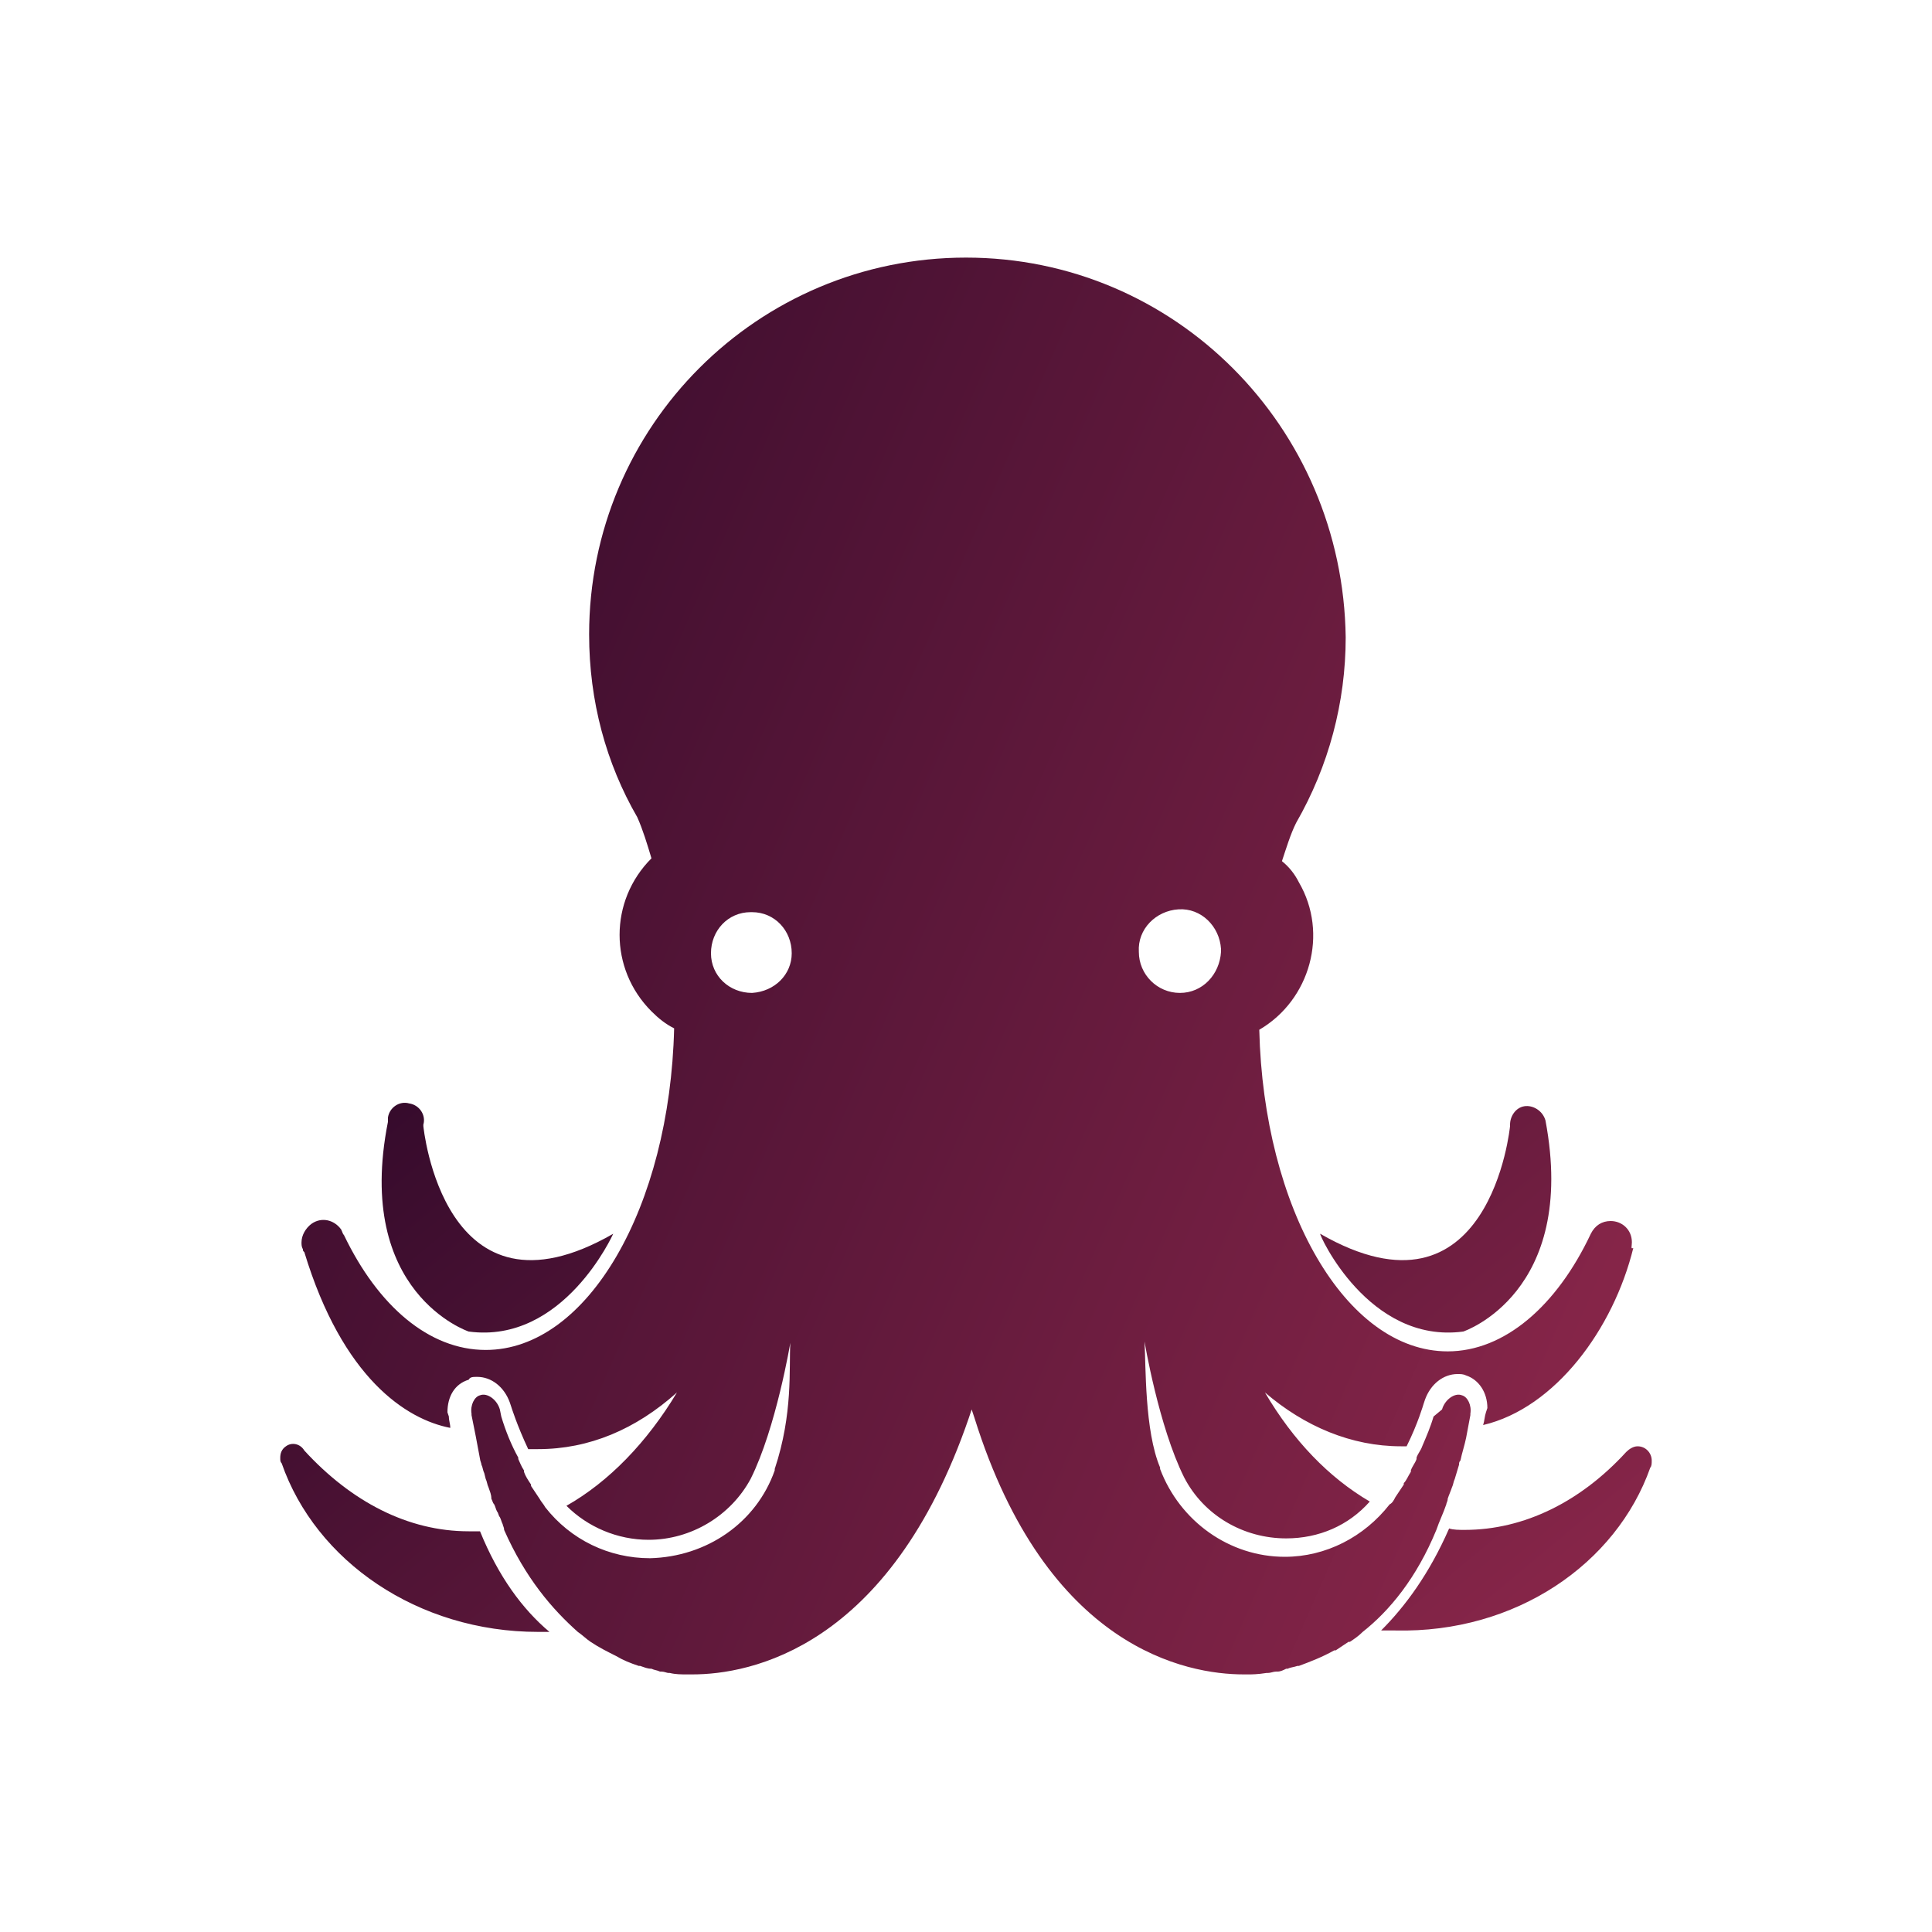
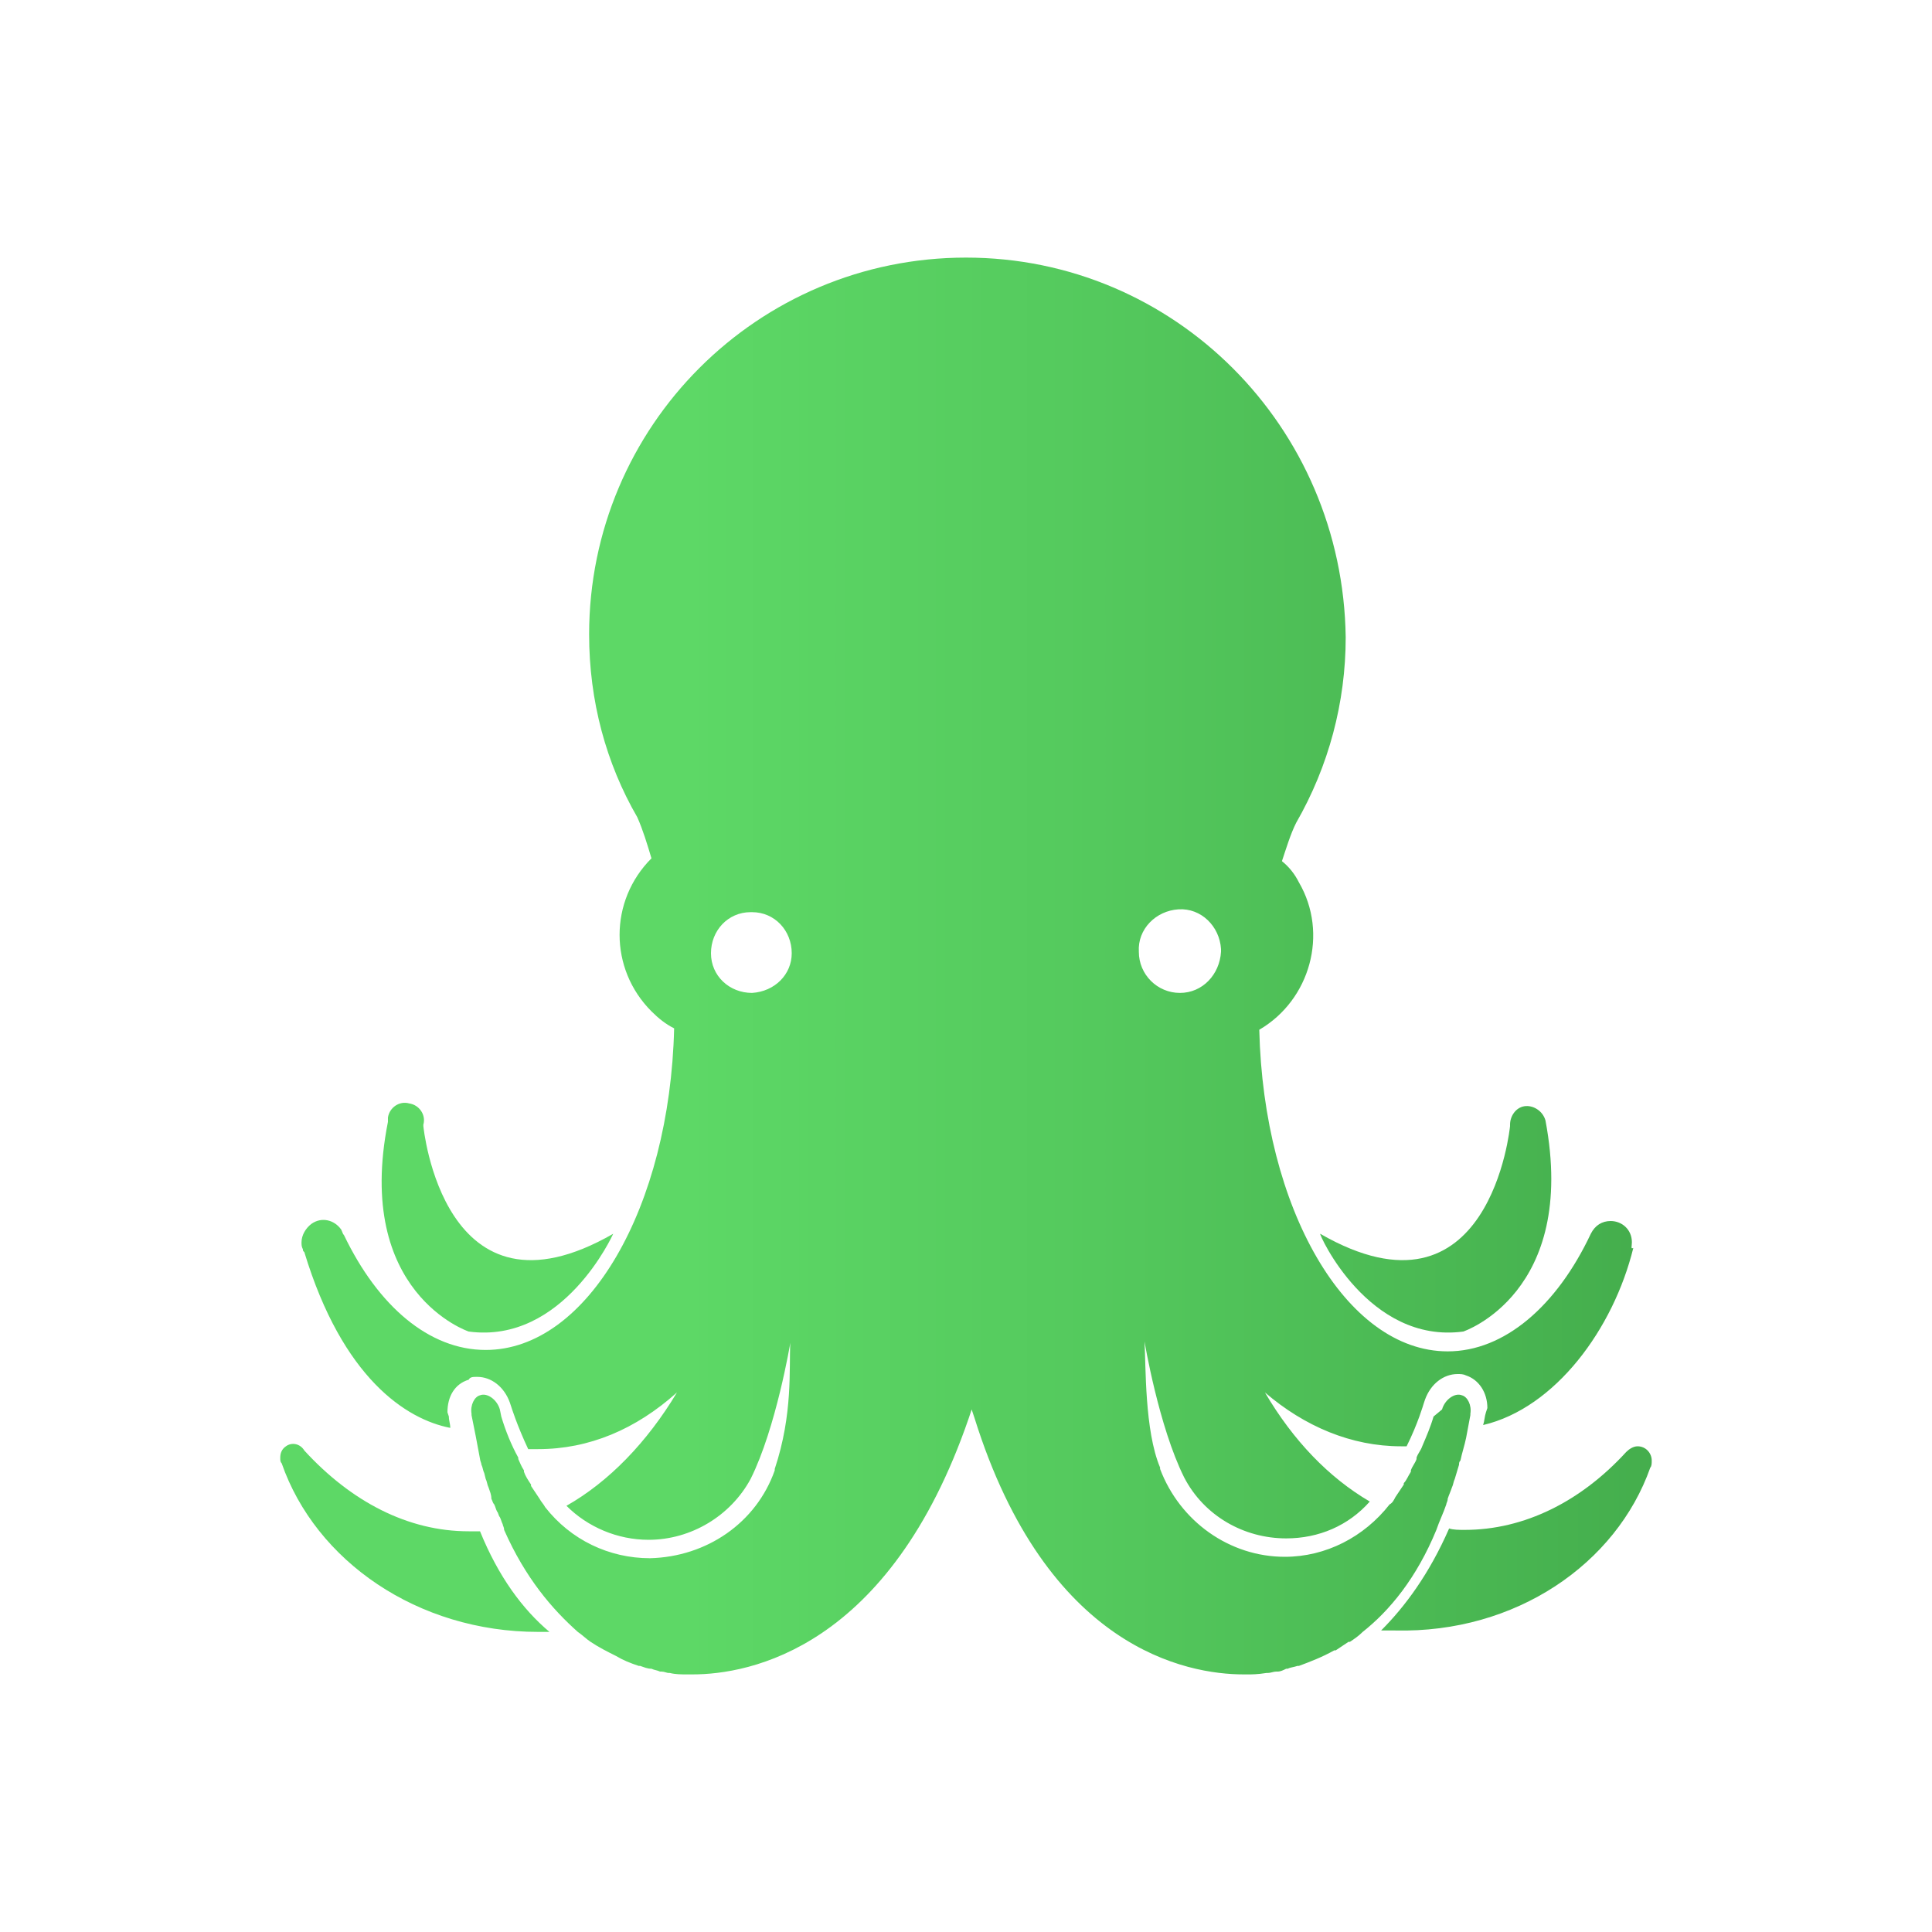
<svg xmlns="http://www.w3.org/2000/svg" version="1.1" id="Layer_1" x="0px" y="0px" viewBox="0 0 300 300" style="enable-background:new 0 0 300 300;" xml:space="preserve">
  <style type="text/css">
	.st0{fill:none;}
	.st1{fill:url(#SVGID_1_);}
	.st2{fill:url(#SVGID_2_);}
</style>
  <rect class="st0" width="300" height="300" />
  <g transform="matrix(2.2,0,0,2.2,39.99891,40)">
-     <linearGradient id="SVGID_1_" gradientUnits="userSpaceOnUse" x1="-128.71" y1="188.887" x2="-127.71" y2="188.887" gradientTransform="matrix(193.2605 34.823 90.1189 -74.6782 7844.48 18655.207)">
-       <stop offset="0" style="stop-color:#30092A" />
-       <stop offset="1" style="stop-color:#CB3C61" />
+     <linearGradient id="SVGID_1_" gradientUnits="userSpaceOnUse" x1="1.6" y1="78.328" x2="214.56" y2="78.328">
+       <stop offset="0.131" style="stop-color:#5DD866" />
+       <stop offset="0.271" style="stop-color:#54C95D" />
+       <stop offset="0.542" style="stop-color:#3DA145" />
+       <stop offset="0.913" style="stop-color:#18611F" />
+       <stop offset="1" style="stop-color:#0F5115" />
    </linearGradient>
-     <path class="st1" d="M85.1,75.8c0,0,8.1-2.7,5.8-14.9v0c0,0,0,0,0,0l0,0c-0.2-0.7-0.9-1.1-1.5-1c-0.6,0.1-1,0.7-1,1.3   c0,0,0,0.1,0,0.1l0,0c0,0-1.4,14.5-13.4,7.6C74.9,68.9,78.4,76.7,85.1,75.8z M14.9,75.8c6.7,0.9,10.2-6.9,10.2-6.9   c-12,6.9-13.4-7.6-13.4-7.6c0,0,0,0,0,0c0,0,0-0.1,0-0.1c0.2-0.7-0.3-1.4-1-1.5c-0.7-0.2-1.4,0.3-1.5,1c0,0.1,0,0.2,0,0.3l0,0l0,0   v0C6.8,73.1,14.9,75.8,14.9,75.8z M15.7,89.9c-0.3,0-0.5,0-0.8,0c-4.3,0-8.3-2.1-11.6-5.7C3,83.7,2.4,83.6,2,83.9   c-0.3,0.2-0.4,0.5-0.4,0.8c0,0.2,0,0.3,0.1,0.4l0,0c2.4,6.9,9.6,11.9,18.1,11.9c0.3,0,0.5,0,0.8,0C18.7,95.4,17,93.1,15.7,89.9z    M98.3,85.4c0.1-0.1,0.1-0.3,0.1-0.5c0-0.5-0.4-1-1-1c-0.3,0-0.6,0.2-0.8,0.4v0c-3.2,3.5-7.2,5.5-11.4,5.5c-0.4,0-0.8,0-1.1-0.1   c-1.4,3.2-3.1,5.5-4.8,7.2c0.3,0,0.7,0,1,0C88.8,97.1,95.9,92.2,98.3,85.4L98.3,85.4L98.3,85.4L98.3,85.4z" />
-     <linearGradient id="SVGID_2_" gradientUnits="userSpaceOnUse" x1="-128.921" y1="189.357" x2="-127.921" y2="189.357" gradientTransform="matrix(187.1394 92.976 87.2645 -199.3877 7594.111 49767.156)">
-       <stop offset="0" style="stop-color:#30092A" />
-       <stop offset="1" style="stop-color:#CB3C61" />
+     <path class="st1" d="M85.1,75.8c0,0,8.1-2.7,5.8-14.9l0,0l0,0l0,0c-0.2-0.7-0.9-1.1-1.5-1s-1,0.7-1,1.3v0.1l0,0   c0,0-1.4,14.5-13.4,7.6C74.9,68.9,78.4,76.7,85.1,75.8z M14.9,75.8c6.7,0.9,10.2-6.9,10.2-6.9c-12,6.9-13.4-7.6-13.4-7.6l0,0v-0.1   c0.2-0.7-0.3-1.4-1-1.5c-0.7-0.2-1.4,0.3-1.5,1c0,0.1,0,0.2,0,0.3l0,0l0,0l0,0C6.8,73.1,14.9,75.8,14.9,75.8z M15.7,89.9   c-0.3,0-0.5,0-0.8,0c-4.3,0-8.3-2.1-11.6-5.7C3,83.7,2.4,83.6,2,83.9c-0.3,0.2-0.4,0.5-0.4,0.8c0,0.2,0,0.3,0.1,0.4l0,0   C4.1,92,11.3,97,19.8,97c0.3,0,0.5,0,0.8,0C18.7,95.4,17,93.1,15.7,89.9z M98.3,85.4c0.1-0.1,0.1-0.3,0.1-0.5c0-0.5-0.4-1-1-1   c-0.3,0-0.6,0.2-0.8,0.4l0,0c-3.2,3.5-7.2,5.5-11.4,5.5c-0.4,0-0.8,0-1.1-0.1c-1.4,3.2-3.1,5.5-4.8,7.2c0.3,0,0.7,0,1,0   C88.8,97.1,95.9,92.2,98.3,85.4L98.3,85.4L98.3,85.4L98.3,85.4z" />
+     <linearGradient id="SVGID_2_" gradientUnits="userSpaceOnUse" x1="3.1" y1="50" x2="209.9" y2="50">
+       <stop offset="0.131" style="stop-color:#5DD866" />
+       <stop offset="0.271" style="stop-color:#54C95D" />
+       <stop offset="0.542" style="stop-color:#3DA145" />
+       <stop offset="0.913" style="stop-color:#18611F" />
+       <stop offset="1" style="stop-color:#0F5115" />
    </linearGradient>
-     <path class="st2" d="M97,69.5c0-0.9-0.7-1.5-1.5-1.5c-0.6,0-1.1,0.3-1.4,0.9l0,0c-2.4,5.1-6.1,8.3-10.1,8.3   c-7.2,0-13-10.1-13.3-22.7c3.6-2.1,4.9-6.8,2.8-10.4c-0.3-0.6-0.7-1.1-1.2-1.5c0.3-0.9,0.6-1.9,1-2.7c2.3-4,3.5-8.5,3.5-13.1   C76.6,11.9,64.7,0,50,0C35.3,0,23.4,11.9,23.4,26.6c0,4.7,1.2,9.1,3.4,12.9c0.4,0.9,0.7,1.9,1,2.9c-3,3-3,7.8,0,10.8   c0.5,0.5,1,0.9,1.6,1.2C29.1,67,23.3,77.1,16.1,77.1c-4,0-7.6-3.1-10-8.1c-0.1-0.1-0.1-0.2-0.2-0.4c-0.5-0.7-1.4-0.9-2.1-0.4   c-0.4,0.3-0.7,0.8-0.7,1.3c0,0.2,0,0.3,0.1,0.5c0,0.1,0,0.1,0.1,0.2c2.7,8.9,7.2,11.8,10.3,12.4c0-0.3-0.1-0.5-0.1-0.8l-0.1-0.3   l0,0c0-1.1,0.5-2,1.5-2.3C15,79,15.2,79,15.5,79c1,0,1.9,0.7,2.3,1.8l0,0l0.1,0.3c0,0,0.4,1.3,1.2,3c0.2,0,0.5,0,0.7,0   c3.6,0,6.9-1.4,9.8-4c-2.1,3.5-4.8,6.3-7.8,8c1.5,1.5,3.6,2.4,5.8,2.4c3,0,5.8-1.7,7.2-4.3h0c1.8-3.6,2.8-9.6,2.8-9.6   c-0.1,1.8,0.2,5-1.1,8.9l0,0.1c-1.3,3.7-4.8,6.1-8.8,6.2c-2.9,0-5.6-1.3-7.4-3.6c-0.1-0.2-0.3-0.4-0.4-0.6   c-0.2-0.3-0.4-0.6-0.6-0.9c0,0,0,0,0-0.1c-0.2-0.3-0.4-0.6-0.5-0.9c0,0,0-0.1,0-0.1c-0.2-0.3-0.3-0.6-0.4-0.8c0,0,0,0,0-0.1   c-0.5-0.9-0.9-1.9-1.2-2.9h0l-0.1-0.5c-0.2-0.7-0.9-1.2-1.4-1c-0.4,0.1-0.7,0.7-0.6,1.3l0,0.1h0c0.1,0.5,0.2,1,0.3,1.5   c0.1,0.5,0.2,1.1,0.3,1.6c0,0.1,0.1,0.3,0.1,0.4c0.1,0.2,0.1,0.4,0.2,0.6l0.1,0.4c0.1,0.2,0.1,0.4,0.2,0.6c0.1,0.3,0.2,0.5,0.2,0.8   c0.1,0.2,0.1,0.3,0.2,0.4c0.1,0.2,0.1,0.3,0.2,0.5c0.1,0.1,0.1,0.3,0.2,0.4c0.1,0.2,0.1,0.3,0.2,0.5c0,0.1,0.1,0.2,0.1,0.4   c1.5,3.4,3.4,5.6,5.2,7.2c0.3,0.2,0.6,0.5,0.9,0.7c0.6,0.4,1.2,0.7,1.8,1c0.5,0.3,1,0.5,1.6,0.7c0,0,0.1,0,0.1,0   c0.3,0.1,0.5,0.2,0.8,0.2c0.2,0.1,0.4,0.1,0.6,0.2c0,0,0.1,0,0.1,0c0.2,0,0.4,0.1,0.5,0.1l0.1,0l0,0c0.4,0.1,0.8,0.1,1.2,0.1l0.1,0   l0.3,0c4,0,13.9-1.8,19.5-18.1l0.2-0.6l0.2,0.6C55.7,98.2,65.6,100,69.6,100l0.3,0l0.1,0c0.1,0,0.6,0,1.2-0.1l0,0l0.1,0   c0.2,0,0.4-0.1,0.6-0.1l0.1,0c0.2,0,0.4-0.1,0.6-0.2l0.1,0c0.2-0.1,0.4-0.1,0.7-0.2c0,0,0,0,0.1,0c0.8-0.3,1.6-0.6,2.5-1.1   c0,0,0,0,0.1,0c0.3-0.2,0.6-0.4,0.9-0.6c0,0,0,0,0.1,0c0.3-0.2,0.6-0.4,0.9-0.7c1.9-1.5,3.8-3.8,5.2-7.2c0.2-0.6,0.5-1.2,0.7-1.8   c0-0.1,0.1-0.2,0.1-0.4c0.1-0.3,0.2-0.5,0.3-0.8c0.1-0.2,0.1-0.4,0.2-0.6c0.1-0.3,0.2-0.7,0.3-1c0-0.1,0-0.2,0.1-0.3   c0.1-0.5,0.3-1.1,0.4-1.6c0.1-0.5,0.2-1.1,0.3-1.6l0-0.1c0.1-0.6-0.2-1.2-0.6-1.3c-0.5-0.2-1.2,0.3-1.4,1L83,81.8h0   c-0.2,0.7-0.5,1.4-0.8,2.1l0,0c-0.1,0.3-0.3,0.5-0.4,0.8c0,0,0,0,0,0.1c-0.1,0.3-0.3,0.5-0.4,0.8c0,0,0,0.1,0,0.1   c-0.2,0.3-0.3,0.6-0.5,0.8c0,0,0,0,0,0.1c-0.2,0.3-0.4,0.6-0.6,0.9c-0.1,0.2-0.2,0.4-0.4,0.5c-1.8,2.3-4.5,3.7-7.4,3.7   c-3.9,0-7.4-2.5-8.8-6.2l0-0.1c-1.1-2.6-1-7.2-1.1-8.9c0,0,1,6,2.8,9.6h0c1.4,2.7,4.2,4.3,7.2,4.3c2.3,0,4.4-0.9,5.9-2.6   c-2.9-1.7-5.4-4.3-7.4-7.7c2.8,2.4,6.1,3.8,9.6,3.8c0.1,0,0.3,0,0.4,0c0.8-1.6,1.2-3,1.2-3l0.1-0.3l0,0c0.4-1.1,1.3-1.8,2.3-1.8   c0.2,0,0.4,0,0.6,0.1c0.9,0.3,1.5,1.2,1.5,2.3l0,0l-0.1,0.3c-0.1,0.3-0.1,0.6-0.2,0.9c5.1-1.2,9.2-6.8,10.6-12.5l0,0   C96.9,70,97,69.8,97,69.5L97,69.5z M34.9,51.9c-1.6,0-2.9-1.2-2.9-2.8c0-1.6,1.2-2.9,2.8-2.9c0,0,0.1,0,0.1,0   c1.6,0,2.8,1.3,2.8,2.9C37.7,50.6,36.5,51.8,34.9,51.9z M65.1,51.9c-1.6,0-2.9-1.3-2.9-2.9c0,0,0,0,0,0c-0.1-1.6,1.2-2.9,2.8-3   c1.6-0.1,2.9,1.2,3,2.8c0,0.1,0,0.1,0,0.2C67.9,50.6,66.7,51.9,65.1,51.9L65.1,51.9z" />
+     <path class="st2" d="M97,69.5c0-0.9-0.7-1.5-1.5-1.5c-0.6,0-1.1,0.3-1.4,0.9l0,0C91.7,74,88,77.2,84,77.2c-7.2,0-13-10.1-13.3-22.7   c3.6-2.1,4.9-6.8,2.8-10.4c-0.3-0.6-0.7-1.1-1.2-1.5c0.3-0.9,0.6-1.9,1-2.7c2.3-4,3.5-8.5,3.5-13.1C76.6,11.9,64.7,0,50,0   S23.4,11.9,23.4,26.6c0,4.7,1.2,9.1,3.4,12.9c0.4,0.9,0.7,1.9,1,2.9c-3,3-3,7.8,0,10.8c0.5,0.5,1,0.9,1.6,1.2   C29.1,67,23.3,77.1,16.1,77.1c-4,0-7.6-3.1-10-8.1C6,68.9,6,68.8,5.9,68.6c-0.5-0.7-1.4-0.9-2.1-0.4c-0.4,0.3-0.7,0.8-0.7,1.3   c0,0.2,0,0.3,0.1,0.5c0,0.1,0,0.1,0.1,0.2C6,79.1,10.5,82,13.6,82.6c0-0.3-0.1-0.5-0.1-0.8l-0.1-0.3l0,0c0-1.1,0.5-2,1.5-2.3   C15,79,15.2,79,15.5,79c1,0,1.9,0.7,2.3,1.8l0,0l0.1,0.3c0,0,0.4,1.3,1.2,3c0.2,0,0.5,0,0.7,0c3.6,0,6.9-1.4,9.8-4   c-2.1,3.5-4.8,6.3-7.8,8c1.5,1.5,3.6,2.4,5.8,2.4c3,0,5.8-1.7,7.2-4.3l0,0c1.8-3.6,2.8-9.6,2.8-9.6c-0.1,1.8,0.2,5-1.1,8.9v0.1   c-1.3,3.7-4.8,6.1-8.8,6.2c-2.9,0-5.6-1.3-7.4-3.6c-0.1-0.2-0.3-0.4-0.4-0.6c-0.2-0.3-0.4-0.6-0.6-0.9c0,0,0,0,0-0.1   c-0.2-0.3-0.4-0.6-0.5-0.9v-0.1c-0.2-0.3-0.3-0.6-0.4-0.8c0,0,0,0,0-0.1c-0.5-0.9-0.9-1.9-1.2-2.9l0,0l-0.1-0.5   c-0.2-0.7-0.9-1.2-1.4-1c-0.4,0.1-0.7,0.7-0.6,1.3v0.1l0,0c0.1,0.5,0.2,1,0.3,1.5s0.2,1.1,0.3,1.6c0,0.1,0.1,0.3,0.1,0.4   c0.1,0.2,0.1,0.4,0.2,0.6l0.1,0.4c0.1,0.2,0.1,0.4,0.2,0.6c0.1,0.3,0.2,0.5,0.2,0.8c0.1,0.2,0.1,0.3,0.2,0.4   c0.1,0.2,0.1,0.3,0.2,0.5c0.1,0.1,0.1,0.3,0.2,0.4c0.1,0.2,0.1,0.3,0.2,0.5c0,0.1,0.1,0.2,0.1,0.4c1.5,3.4,3.4,5.6,5.2,7.2   c0.3,0.2,0.6,0.5,0.9,0.7c0.6,0.4,1.2,0.7,1.8,1c0.5,0.3,1,0.5,1.6,0.7H27c0.3,0.1,0.5,0.2,0.8,0.2c0.2,0.1,0.4,0.1,0.6,0.2h0.1   c0.2,0,0.4,0.1,0.5,0.1h0.1l0,0c0.4,0.1,0.8,0.1,1.2,0.1h0.1h0.3c4,0,13.9-1.8,19.5-18.1l0.2-0.6l0.2,0.6c5.1,16.3,15,18.1,19,18.1   h0.3H70c0.1,0,0.6,0,1.2-0.1l0,0h0.1c0.2,0,0.4-0.1,0.6-0.1H72c0.2,0,0.4-0.1,0.6-0.2h0.1c0.2-0.1,0.4-0.1,0.7-0.2c0,0,0,0,0.1,0   c0.8-0.3,1.6-0.6,2.5-1.1c0,0,0,0,0.1,0c0.3-0.2,0.6-0.4,0.9-0.6c0,0,0,0,0.1,0c0.3-0.2,0.6-0.4,0.9-0.7c1.9-1.5,3.8-3.8,5.2-7.2   c0.2-0.6,0.5-1.2,0.7-1.8c0-0.1,0.1-0.2,0.1-0.4c0.1-0.3,0.2-0.5,0.3-0.8c0.1-0.2,0.1-0.4,0.2-0.6c0.1-0.3,0.2-0.7,0.3-1   c0-0.1,0-0.2,0.1-0.3c0.1-0.5,0.3-1.1,0.4-1.6s0.2-1.1,0.3-1.6v-0.1c0.1-0.6-0.2-1.2-0.6-1.3c-0.5-0.2-1.2,0.3-1.4,1L83,81.8l0,0   c-0.2,0.7-0.5,1.4-0.8,2.1l0,0c-0.1,0.3-0.3,0.5-0.4,0.8c0,0,0,0,0,0.1c-0.1,0.3-0.3,0.5-0.4,0.8v0.1c-0.2,0.3-0.3,0.6-0.5,0.8   c0,0,0,0,0,0.1c-0.2,0.3-0.4,0.6-0.6,0.9c-0.1,0.2-0.2,0.4-0.4,0.5c-1.8,2.3-4.5,3.7-7.4,3.7c-3.9,0-7.4-2.5-8.8-6.2v-0.1   c-1.1-2.6-1-7.2-1.1-8.9c0,0,1,6,2.8,9.6l0,0c1.4,2.7,4.2,4.3,7.2,4.3c2.3,0,4.4-0.9,5.9-2.6c-2.9-1.7-5.4-4.3-7.4-7.7   c2.8,2.4,6.1,3.8,9.6,3.8c0.1,0,0.3,0,0.4,0c0.8-1.6,1.2-3,1.2-3l0.1-0.3l0,0c0.4-1.1,1.3-1.8,2.3-1.8c0.2,0,0.4,0,0.6,0.1   c0.9,0.3,1.5,1.2,1.5,2.3l0,0l-0.1,0.3c-0.1,0.3-0.1,0.6-0.2,0.9c5.1-1.2,9.2-6.8,10.6-12.5l0,0C96.9,70,97,69.8,97,69.5L97,69.5z    M34.9,51.9c-1.6,0-2.9-1.2-2.9-2.8s1.2-2.9,2.8-2.9h0.1c1.6,0,2.8,1.3,2.8,2.9C37.7,50.6,36.5,51.8,34.9,51.9z M65.1,51.9   c-1.6,0-2.9-1.3-2.9-2.9l0,0c-0.1-1.6,1.2-2.9,2.8-3s2.9,1.2,3,2.8c0,0.1,0,0.1,0,0.2C67.9,50.6,66.7,51.9,65.1,51.9L65.1,51.9z" />
  </g>
</svg>
